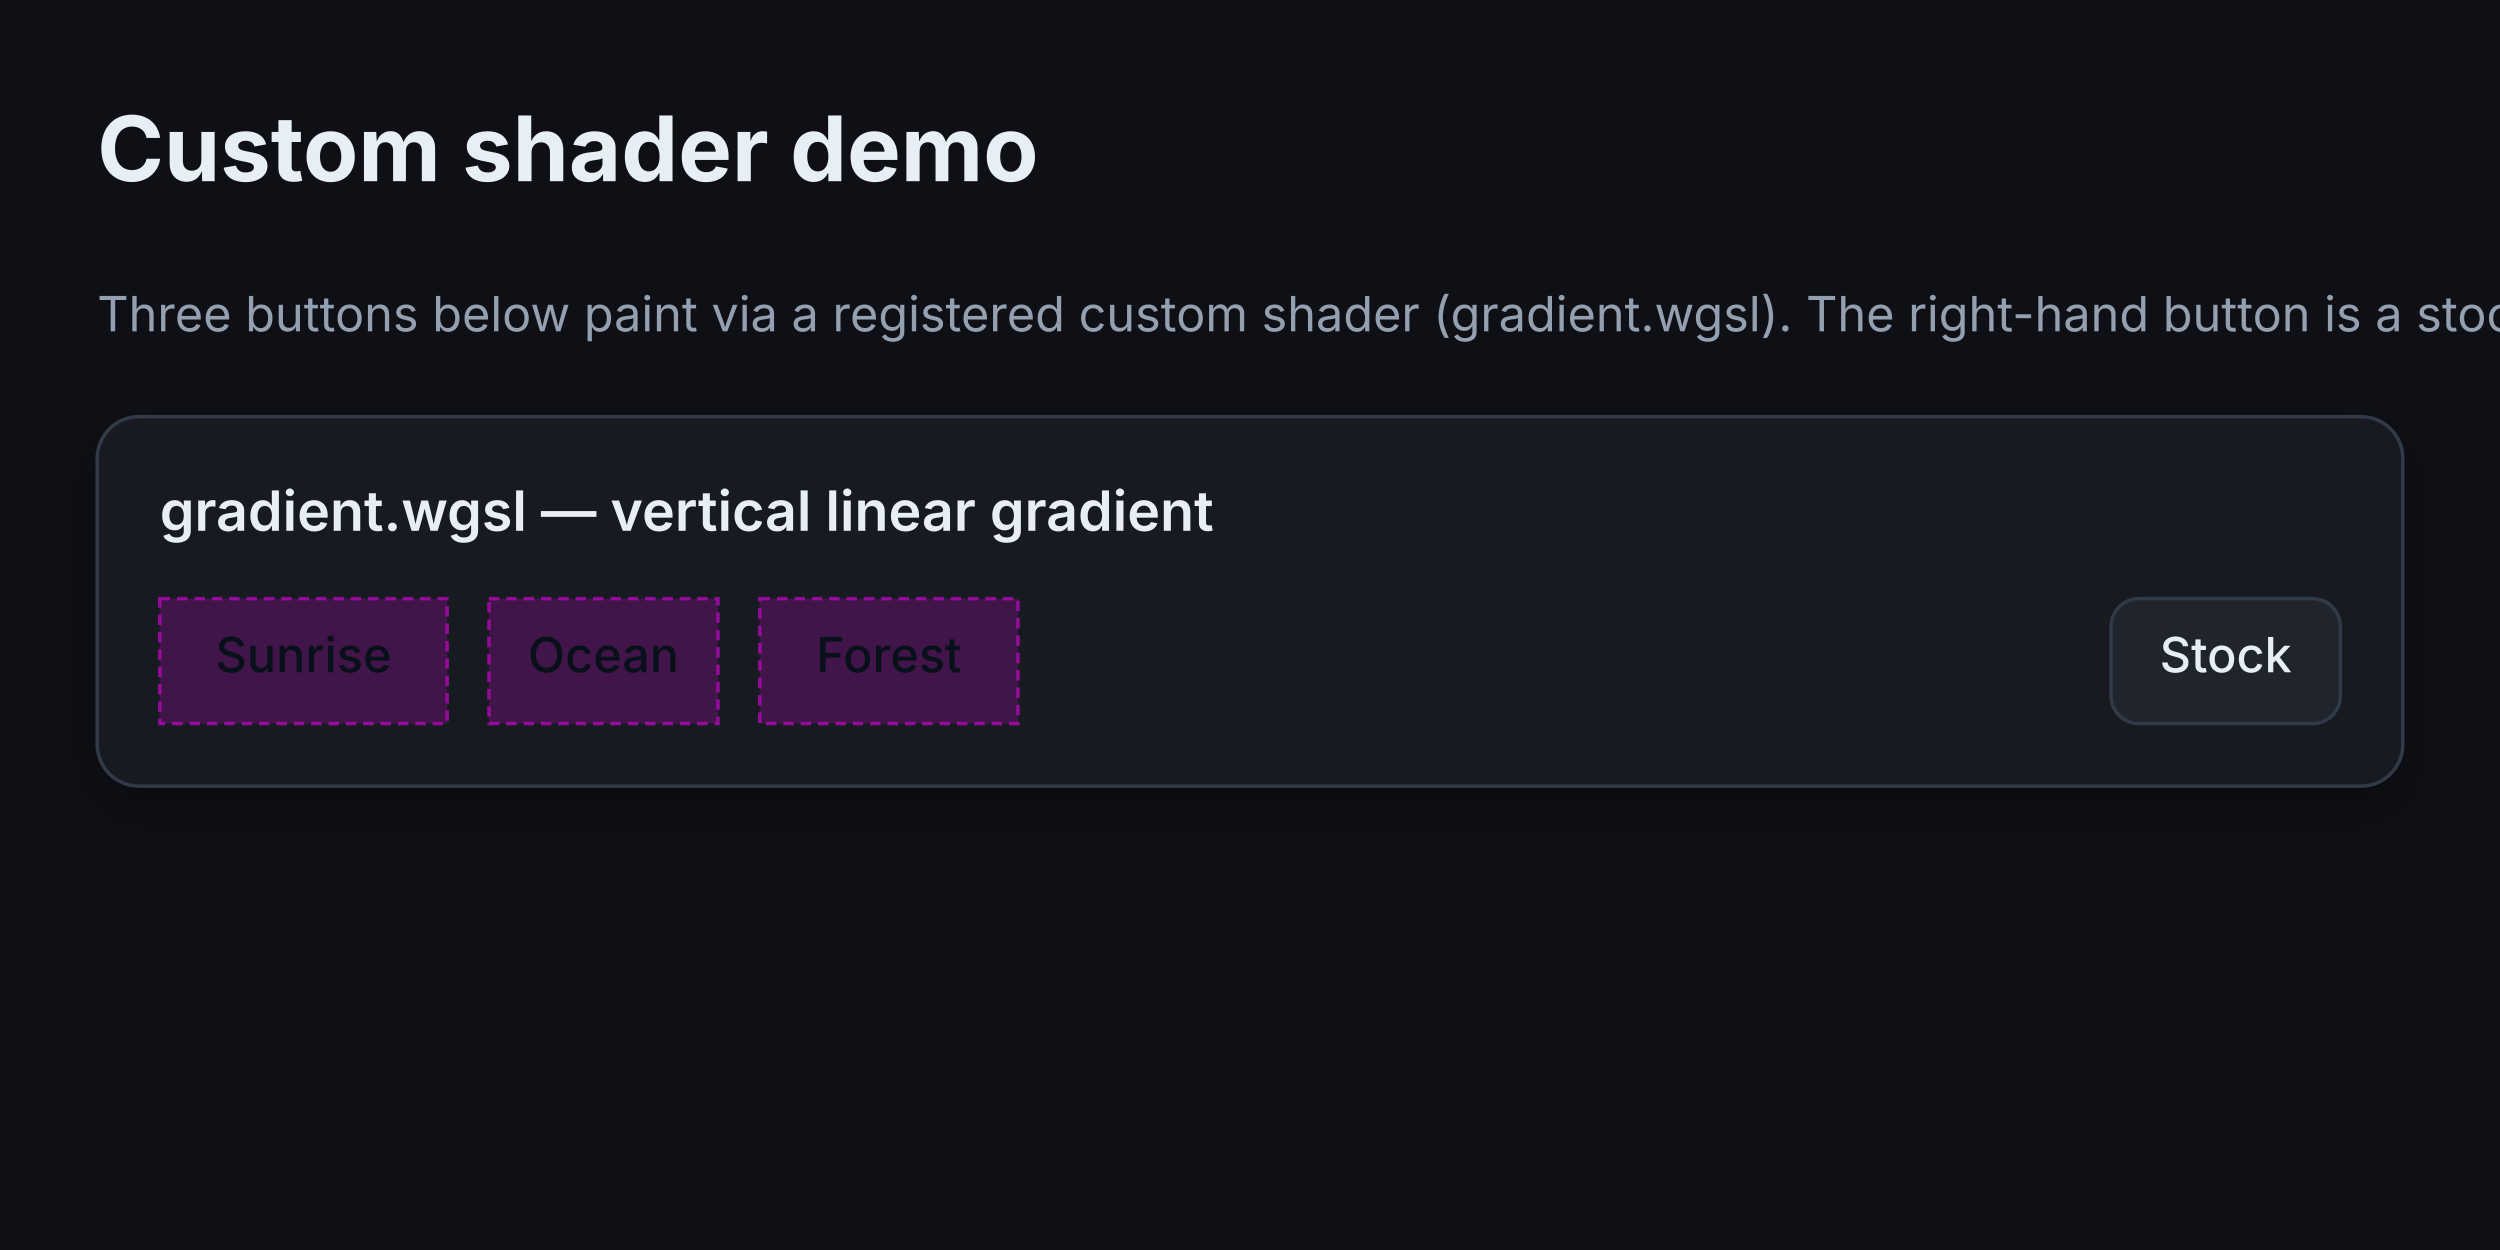
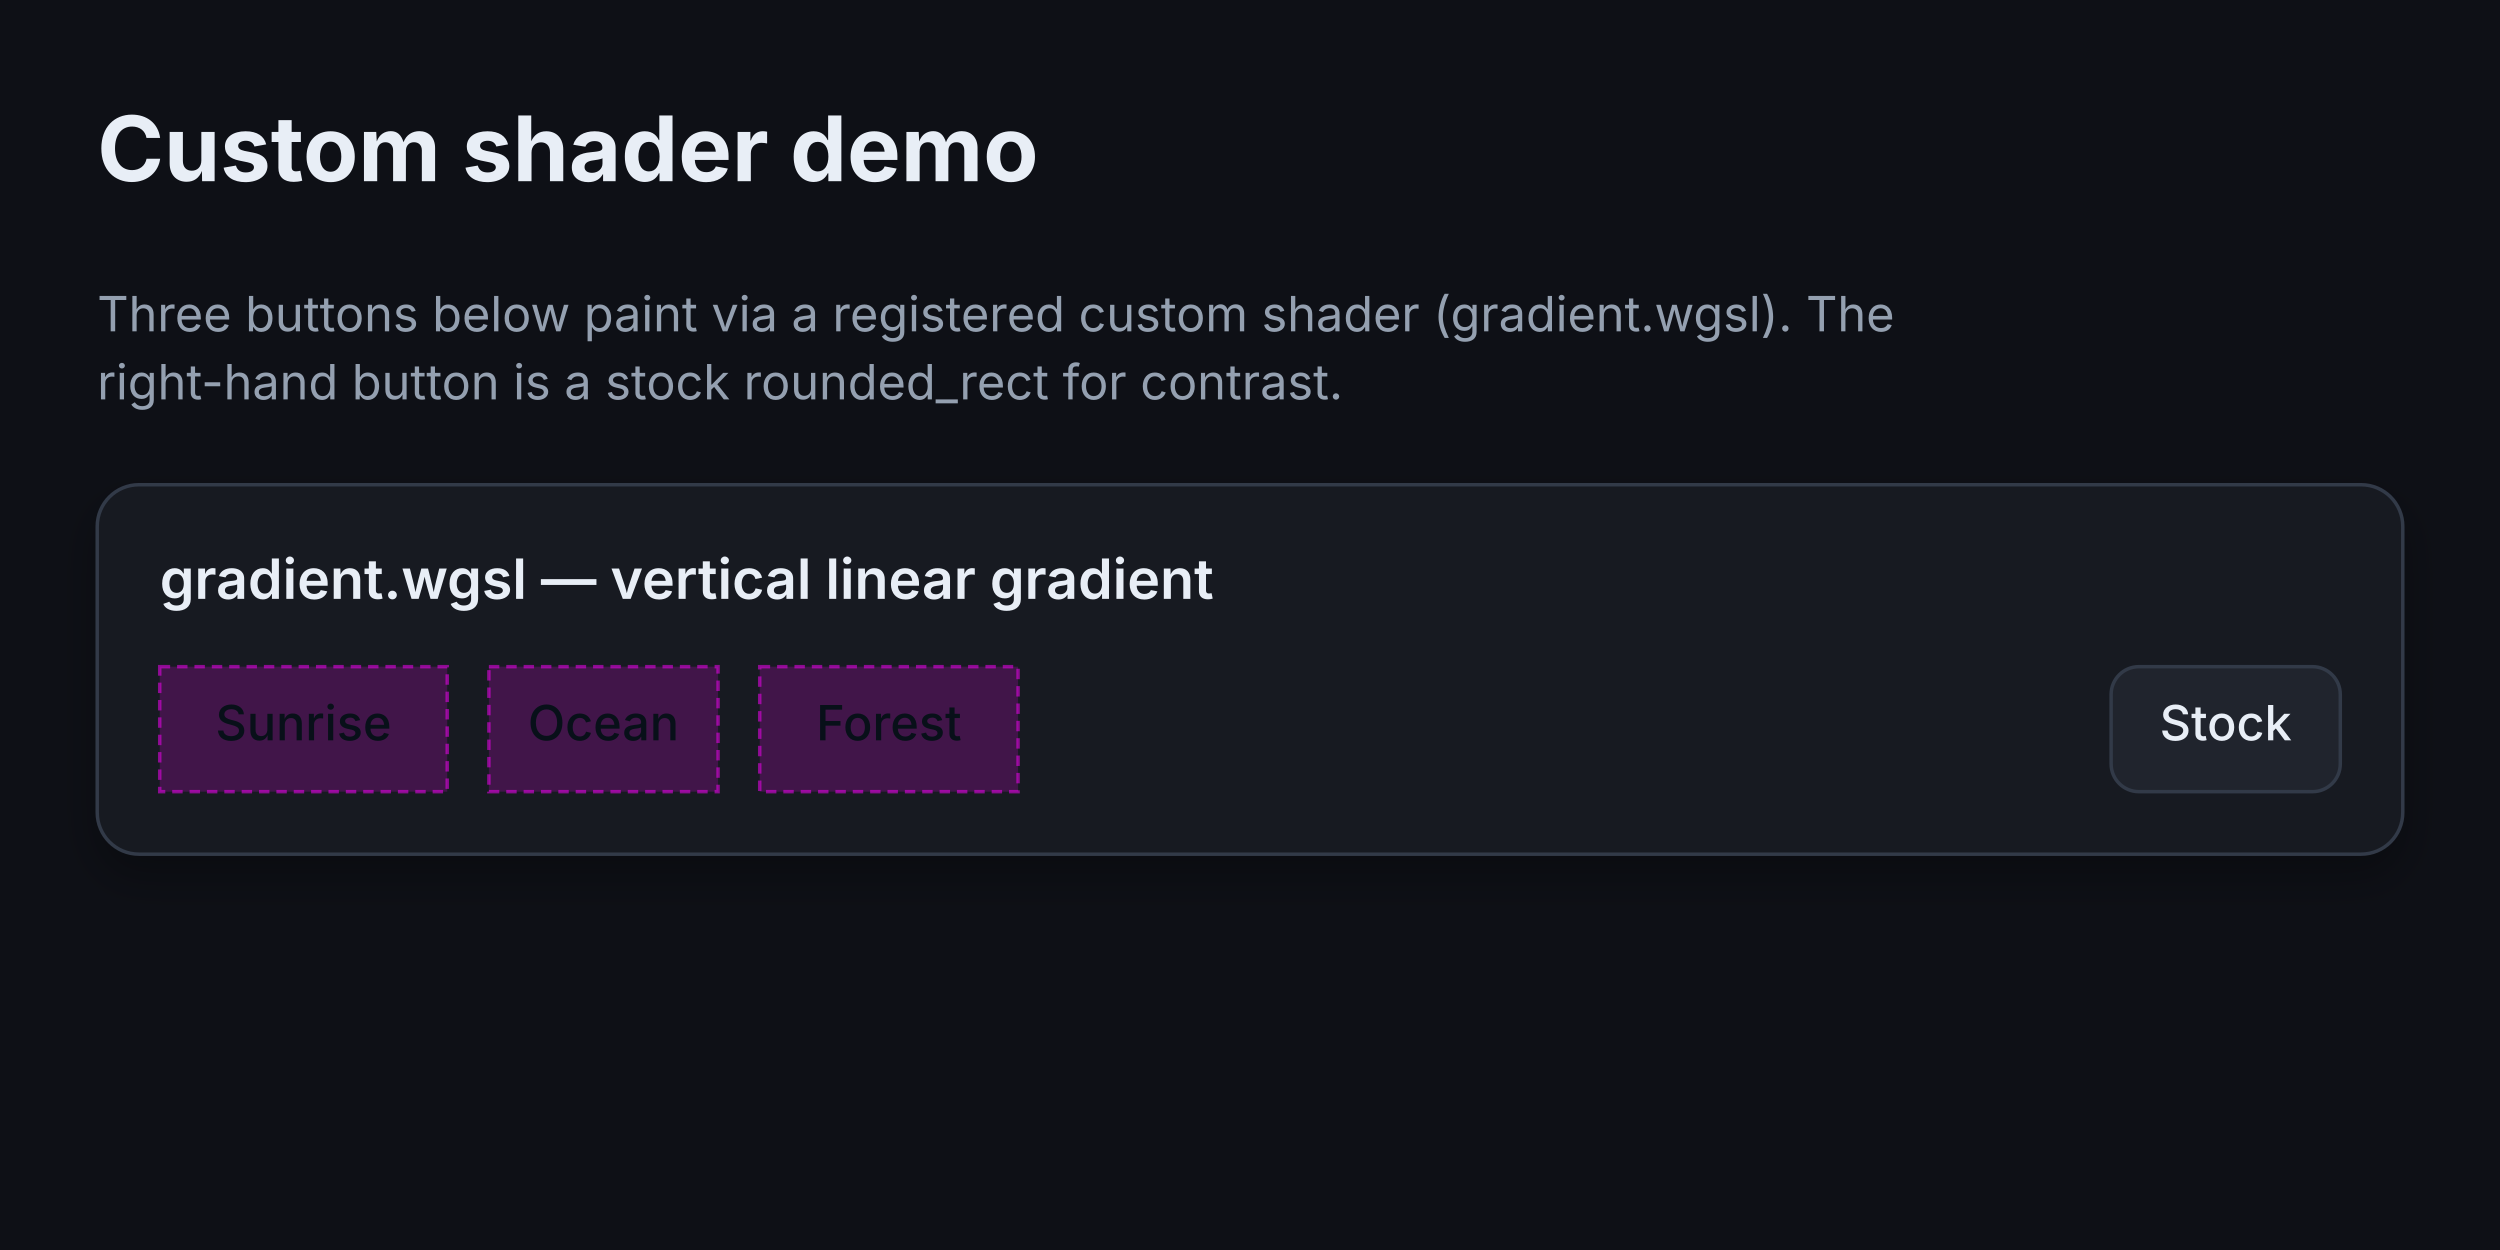
<svg xmlns="http://www.w3.org/2000/svg" width="720" height="360" viewBox="0 0 720 360">
  <defs>
    <filter id="shadow-sm" x="-20%" y="-20%" width="140%" height="140%" color-interpolation-filters="sRGB">
      <feGaussianBlur in="SourceAlpha" stdDeviation="2" />
      <feOffset dx="0" dy="2" />
      <feComponentTransfer>
        <feFuncA type="linear" slope="0.20" />
      </feComponentTransfer>
      <feMerge>
        <feMergeNode />
        <feMergeNode in="SourceGraphic" />
      </feMerge>
    </filter>
    <filter id="shadow-md" x="-20%" y="-20%" width="140%" height="140%" color-interpolation-filters="sRGB">
      <feGaussianBlur in="SourceAlpha" stdDeviation="6" />
      <feOffset dx="0" dy="6" />
      <feComponentTransfer>
        <feFuncA type="linear" slope="0.28" />
      </feComponentTransfer>
      <feMerge>
        <feMergeNode />
        <feMergeNode in="SourceGraphic" />
      </feMerge>
    </filter>
    <filter id="shadow-lg" x="-20%" y="-20%" width="140%" height="140%" color-interpolation-filters="sRGB">
      <feGaussianBlur in="SourceAlpha" stdDeviation="14" />
      <feOffset dx="0" dy="12" />
      <feComponentTransfer>
        <feFuncA type="linear" slope="0.32" />
      </feComponentTransfer>
      <feMerge>
        <feMergeNode />
        <feMergeNode in="SourceGraphic" />
      </feMerge>
    </filter>
  </defs>
  <rect width="100%" height="100%" fill="#0e1016" />
  <text data-node="root.heading.0" data-shader="stock::text_sdf" x="28.00" y="52.18" font-family="Inter, ui-sans-serif, system-ui, -apple-system, Segoe UI, Roboto, sans-serif" font-size="26.00" font-weight="700" fill="#e8eef6" text-anchor="start">Custom shader demo</text>
-   <text data-node="root.text.1" data-shader="stock::text_sdf" x="28.00" y="95.42" font-family="Inter, ui-sans-serif, system-ui, -apple-system, Segoe UI, Roboto, sans-serif" font-size="14.00" font-weight="400" fill="#94a0b0" text-anchor="start">Three buttons below paint via a registered custom shader (gradient.wgsl). The right-hand button is a stock rounded_rect for contrast.</text>
-   <rect data-node="root.card.2" data-shader="stock::rounded_rect" x="28.00" y="120.00" width="664.00" height="106.40" rx="12.00" fill="#171a21" stroke="#323a48" stroke-width="1.00" filter="url(#shadow-md)" />
-   <text data-node="root.card.2.heading.0" data-shader="stock::text_sdf" x="46.00" y="152.88" font-family="Inter, ui-sans-serif, system-ui, -apple-system, Segoe UI, Roboto, sans-serif" font-size="16.00" font-weight="600" fill="#e8eef6" text-anchor="start">gradient.wgsl — vertical linear gradient</text>
+   <text data-node="root.text.1" data-shader="stock::text_sdf" x="28.00" y="95.42" font-family="Inter, ui-sans-serif, system-ui, -apple-system, Segoe UI, Roboto, sans-serif" font-size="14.00" font-weight="400" fill="#94a0b0" text-anchor="start">Three buttons below paint via a registered custom shader (gradient.wgsl). The</text>
+   <text data-node="root.text.1" data-shader="stock::text_sdf" x="28.00" y="115.02" font-family="Inter, ui-sans-serif, system-ui, -apple-system, Segoe UI, Roboto, sans-serif" font-size="14.00" font-weight="400" fill="#94a0b0" text-anchor="start">right-hand button is a stock rounded_rect for contrast.</text>
+   <rect data-node="root.card.2" data-shader="stock::rounded_rect" x="28.00" y="139.60" width="664.00" height="106.40" rx="12.00" fill="#171a21" stroke="#323a48" stroke-width="1.00" filter="url(#shadow-md)" />
+   <text data-node="root.card.2.heading.0" data-shader="stock::text_sdf" x="46.00" y="172.48" font-family="Inter, ui-sans-serif, system-ui, -apple-system, Segoe UI, Roboto, sans-serif" font-size="16.00" font-weight="600" fill="#e8eef6" text-anchor="start">gradient.wgsl — vertical linear gradient</text>
  <g data-node="root.card.2.group.1.button.0" data-shader="custom::gradient">
-     <rect x="46.00" y="172.40" width="82.80" height="36.00" fill="rgba(255,0,255,0.18)" stroke="rgba(255,0,255,0.5)" stroke-width="1" stroke-dasharray="3 2" />
+     <rect x="46.00" y="192.00" width="82.80" height="36.00" fill="rgba(255,0,255,0.18)" stroke="rgba(255,0,255,0.5)" stroke-width="1" stroke-dasharray="3 2" />
  </g>
-   <text data-node="root.card.2.group.1.button.0" data-shader="stock::text_sdf" x="87.40" y="193.62" font-family="Inter, ui-sans-serif, system-ui, -apple-system, Segoe UI, Roboto, sans-serif" font-size="14.00" font-weight="500" fill="#081019" text-anchor="middle">Sunrise</text>
+   <text data-node="root.card.2.group.1.button.0" data-shader="stock::text_sdf" x="87.40" y="213.22" font-family="Inter, ui-sans-serif, system-ui, -apple-system, Segoe UI, Roboto, sans-serif" font-size="14.00" font-weight="500" fill="#081019" text-anchor="middle">Sunrise</text>
  <g data-node="root.card.2.group.1.button.1" data-shader="custom::gradient">
-     <rect x="140.80" y="172.40" width="66.00" height="36.00" fill="rgba(255,0,255,0.18)" stroke="rgba(255,0,255,0.5)" stroke-width="1" stroke-dasharray="3 2" />
+     <rect x="140.80" y="192.00" width="66.00" height="36.00" fill="rgba(255,0,255,0.18)" stroke="rgba(255,0,255,0.5)" stroke-width="1" stroke-dasharray="3 2" />
  </g>
-   <text data-node="root.card.2.group.1.button.1" data-shader="stock::text_sdf" x="173.80" y="193.62" font-family="Inter, ui-sans-serif, system-ui, -apple-system, Segoe UI, Roboto, sans-serif" font-size="14.00" font-weight="500" fill="#081019" text-anchor="middle">Ocean</text>
+   <text data-node="root.card.2.group.1.button.1" data-shader="stock::text_sdf" x="173.80" y="213.22" font-family="Inter, ui-sans-serif, system-ui, -apple-system, Segoe UI, Roboto, sans-serif" font-size="14.00" font-weight="500" fill="#081019" text-anchor="middle">Ocean</text>
  <g data-node="root.card.2.group.1.button.2" data-shader="custom::gradient">
-     <rect x="218.80" y="172.40" width="74.40" height="36.00" fill="rgba(255,0,255,0.18)" stroke="rgba(255,0,255,0.5)" stroke-width="1" stroke-dasharray="3 2" />
+     <rect x="218.80" y="192.00" width="74.40" height="36.00" fill="rgba(255,0,255,0.18)" stroke="rgba(255,0,255,0.5)" stroke-width="1" stroke-dasharray="3 2" />
  </g>
-   <text data-node="root.card.2.group.1.button.2" data-shader="stock::text_sdf" x="256.00" y="193.62" font-family="Inter, ui-sans-serif, system-ui, -apple-system, Segoe UI, Roboto, sans-serif" font-size="14.00" font-weight="500" fill="#081019" text-anchor="middle">Forest</text>
-   <rect data-node="root.card.2.group.1.button.4" data-shader="stock::rounded_rect" x="608.00" y="172.40" width="66.00" height="36.00" rx="8.00" fill="#20242d" stroke="#323a48" stroke-width="1.00" />
-   <text data-node="root.card.2.group.1.button.4" data-shader="stock::text_sdf" x="641.00" y="193.62" font-family="Inter, ui-sans-serif, system-ui, -apple-system, Segoe UI, Roboto, sans-serif" font-size="14.00" font-weight="500" fill="#e8eef6" text-anchor="middle">Stock</text>
+   <text data-node="root.card.2.group.1.button.2" data-shader="stock::text_sdf" x="256.00" y="213.22" font-family="Inter, ui-sans-serif, system-ui, -apple-system, Segoe UI, Roboto, sans-serif" font-size="14.00" font-weight="500" fill="#081019" text-anchor="middle">Forest</text>
+   <rect data-node="root.card.2.group.1.button.4" data-shader="stock::rounded_rect" x="608.00" y="192.00" width="66.00" height="36.00" rx="8.00" fill="#20242d" stroke="#323a48" stroke-width="1.00" />
+   <text data-node="root.card.2.group.1.button.4" data-shader="stock::text_sdf" x="641.00" y="213.22" font-family="Inter, ui-sans-serif, system-ui, -apple-system, Segoe UI, Roboto, sans-serif" font-size="14.00" font-weight="500" fill="#e8eef6" text-anchor="middle">Stock</text>
</svg>
